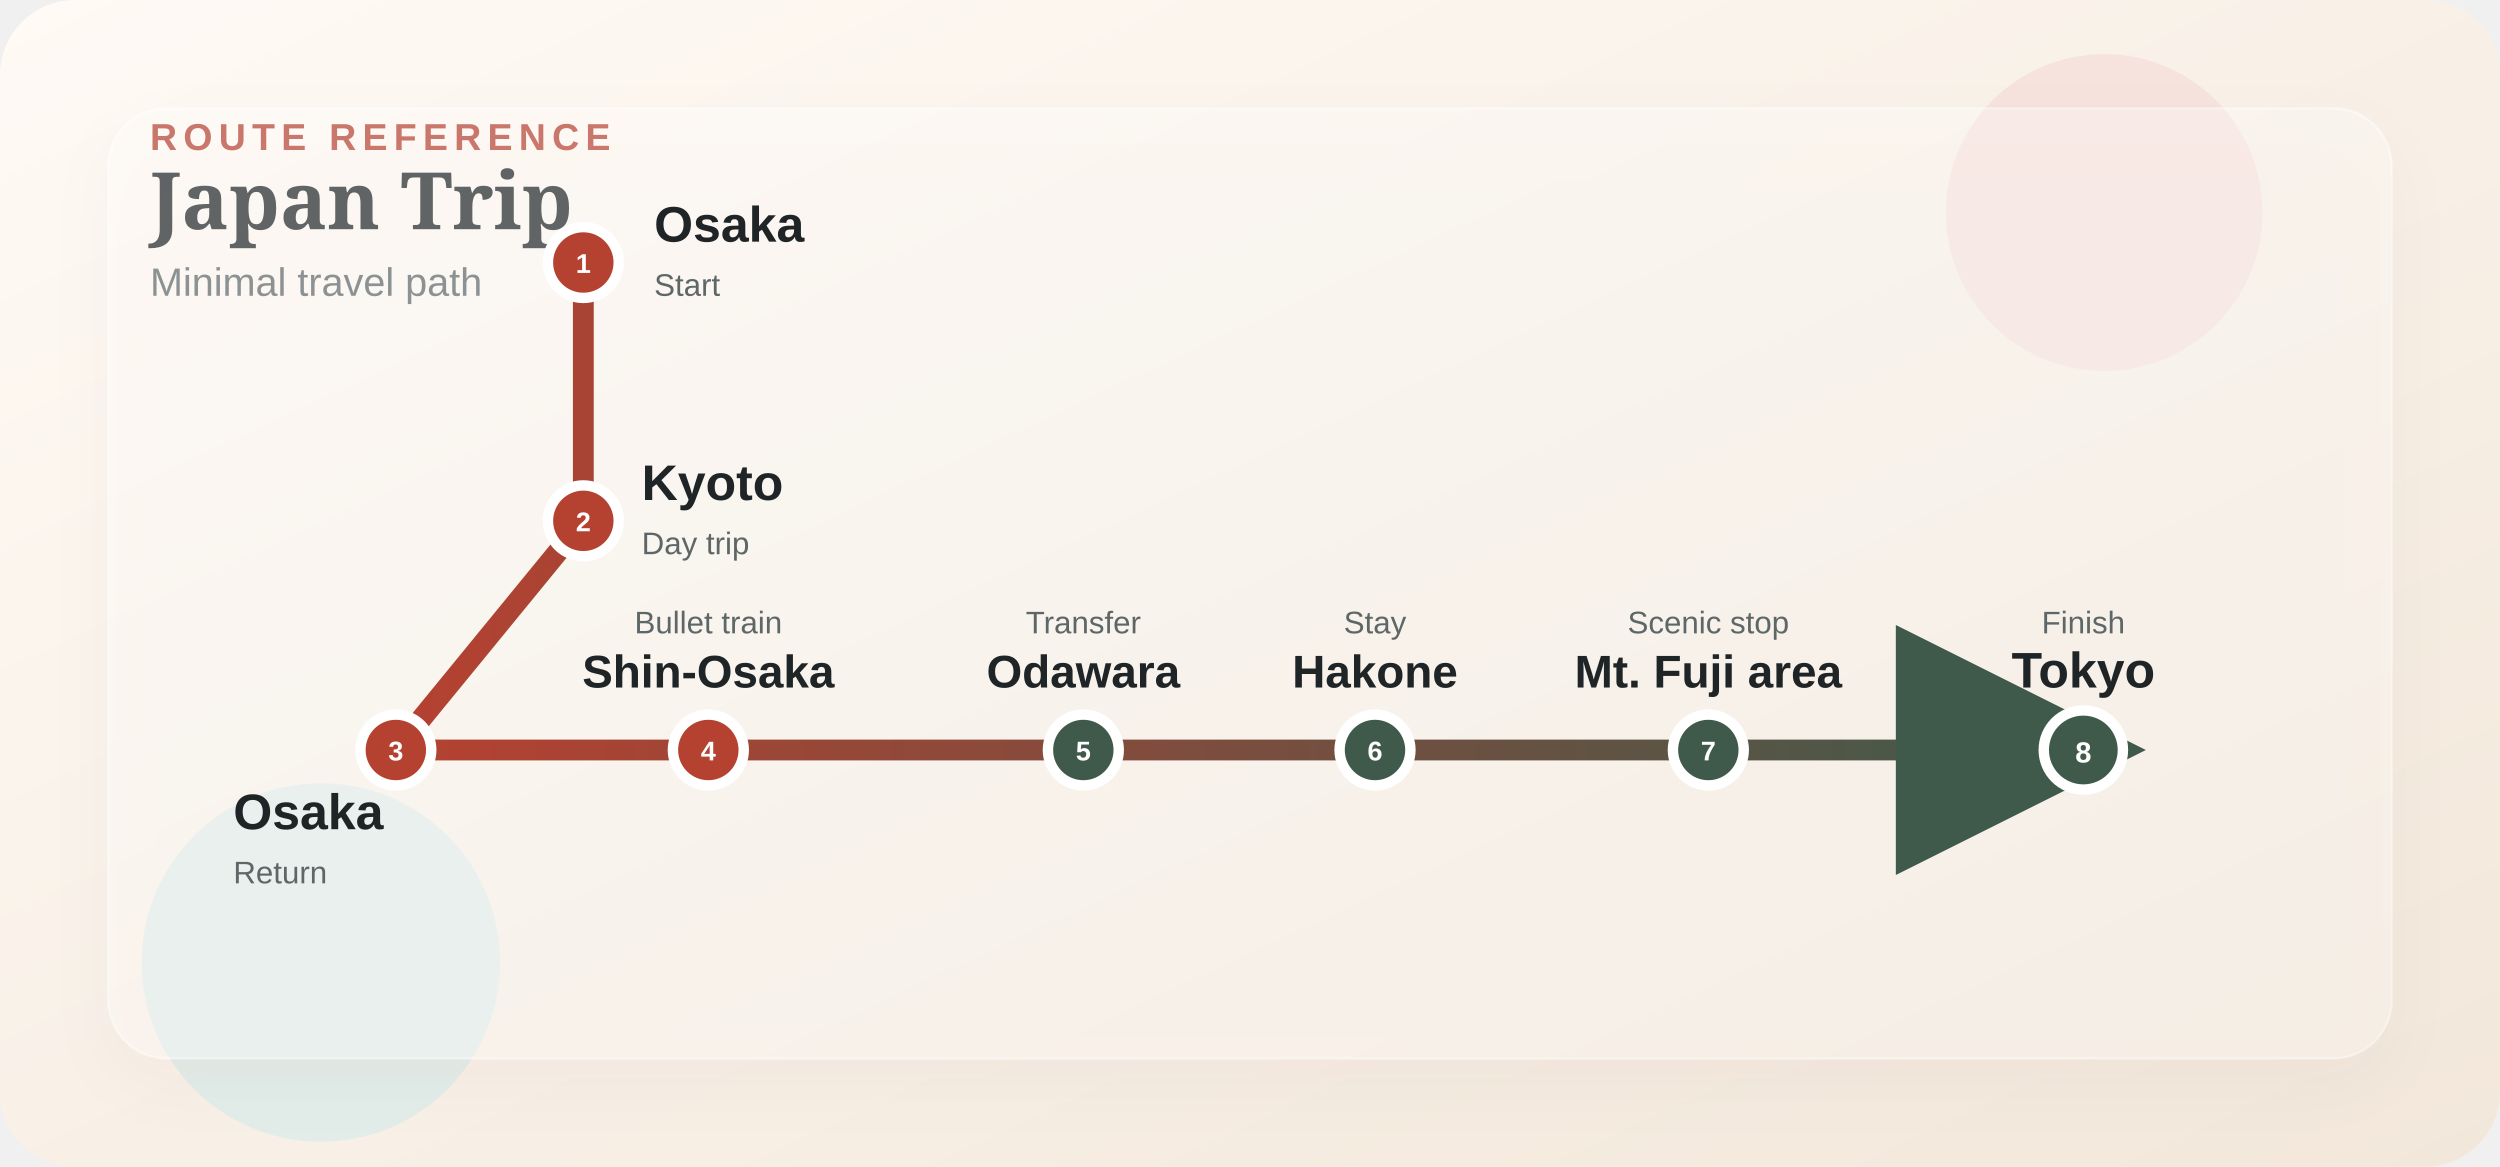
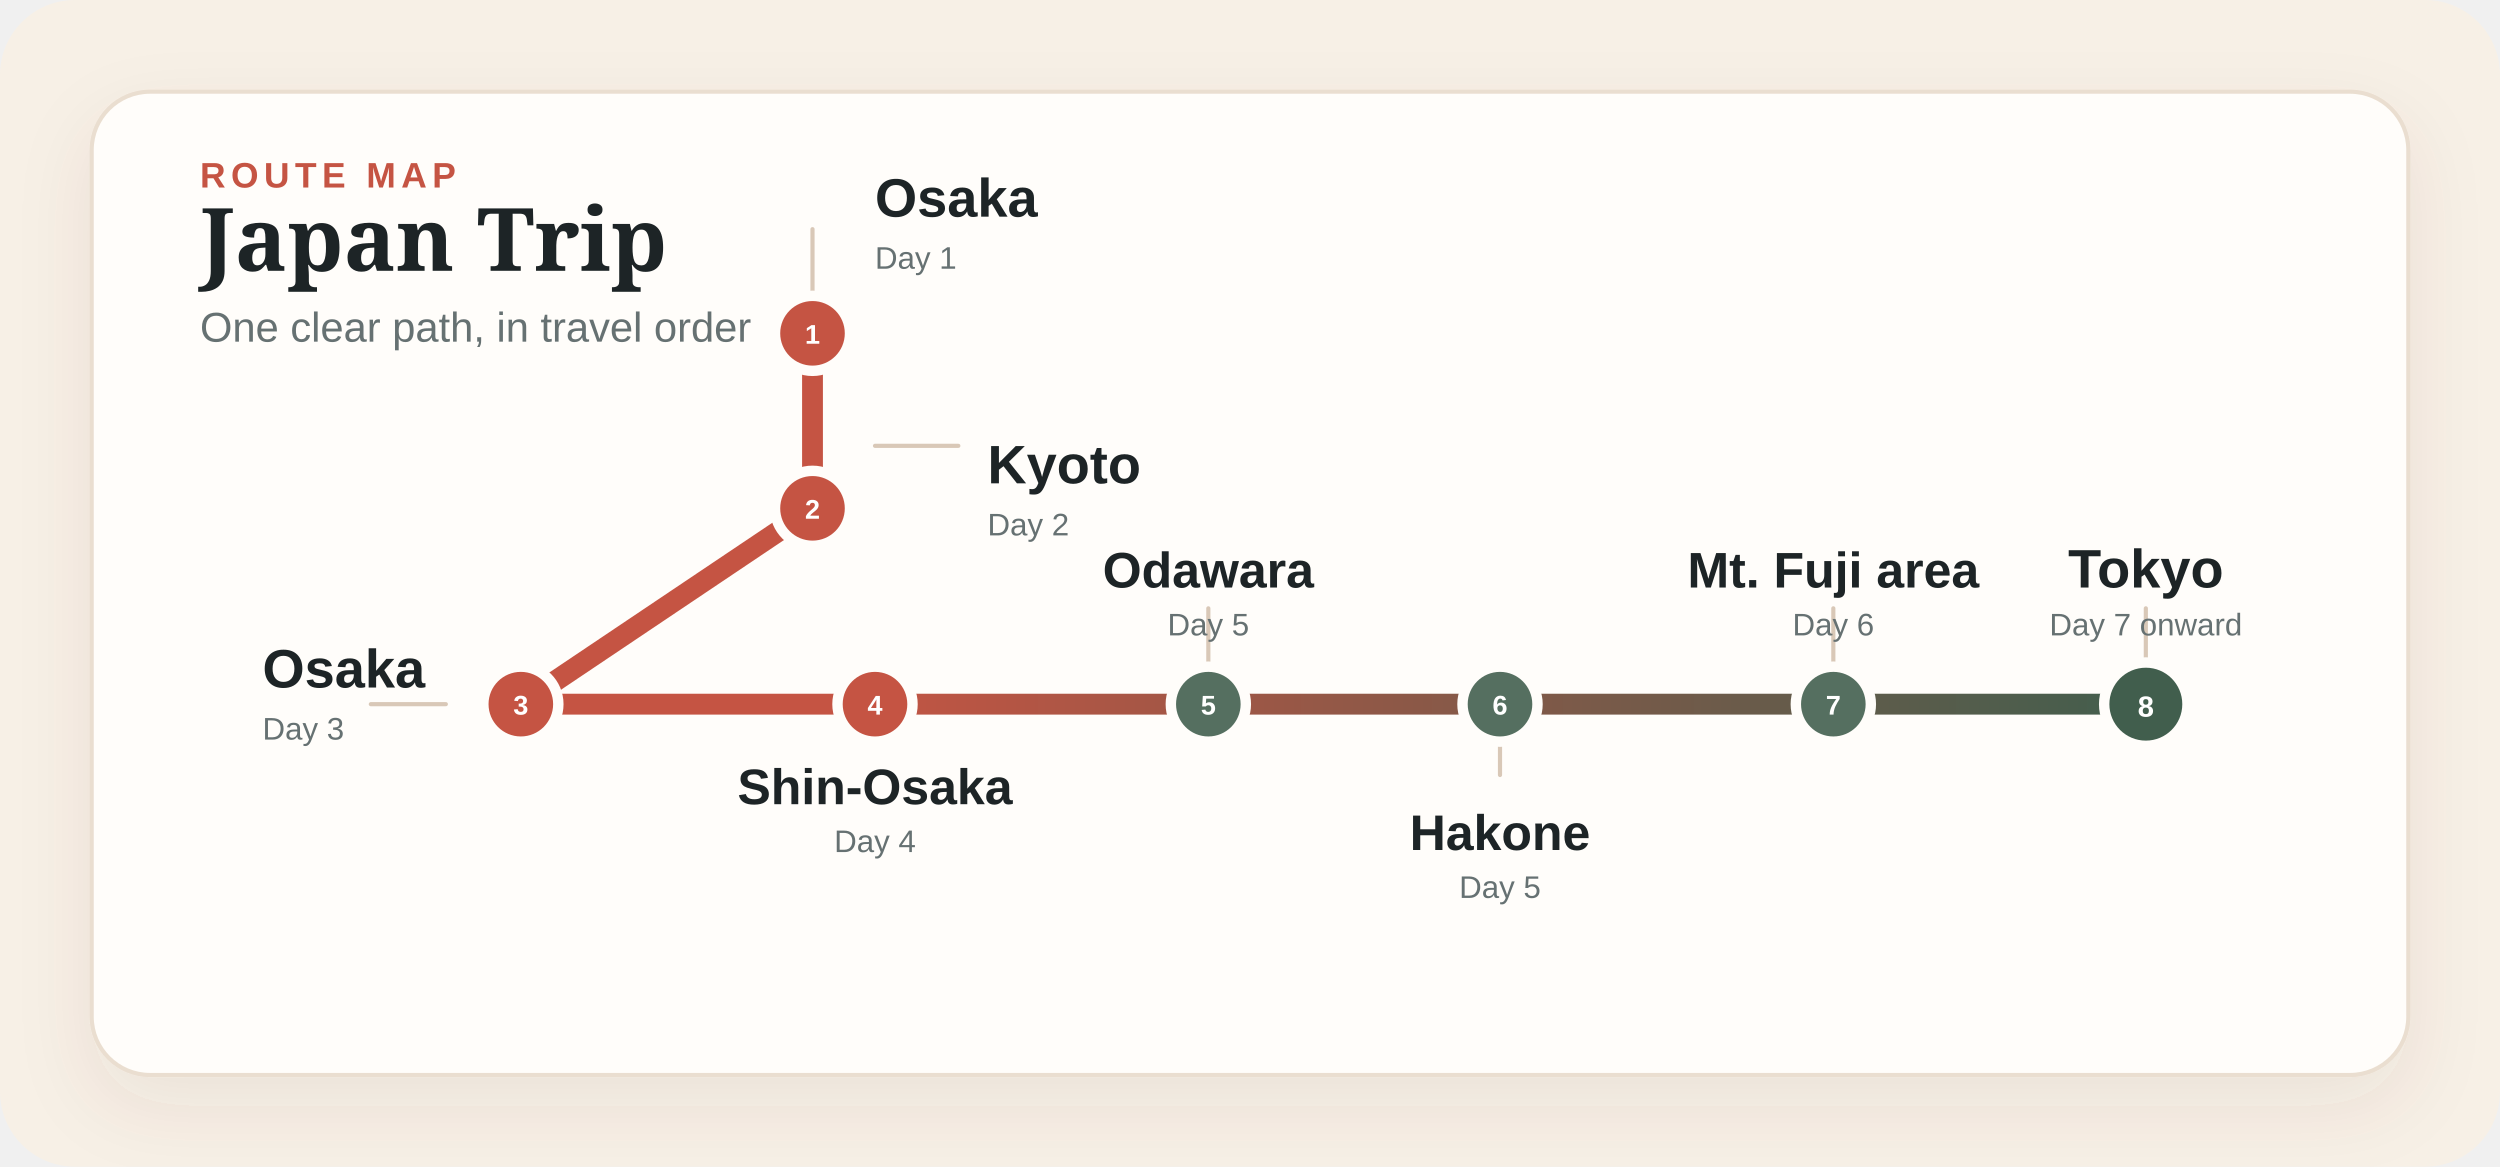
<svg xmlns="http://www.w3.org/2000/svg" viewBox="0 0 1200 560" role="img" aria-labelledby="title desc">
  <defs>
-     <linearGradient id="bg" x1="0%" y1="0%" x2="100%" y2="100%">
-       <stop offset="0%" stop-color="#fffaf5" />
-       <stop offset="100%" stop-color="#f2e7da" />
+     <linearGradient id="path" x1="20%" y1="0%" x2="100%" y2="0%">
+       <stop offset="0%" stop-color="#c55443" />
+       <stop offset="100%" stop-color="#415e4d" />
    </linearGradient>
-     <linearGradient id="line" x1="0%" y1="0%" x2="100%" y2="0%">
-       <stop offset="0%" stop-color="#b54131" />
-       <stop offset="100%" stop-color="#3f5a4b" />
-     </linearGradient>
-     <filter id="shadow" x="-10%" y="-10%" width="120%" height="120%">
-       <feDropShadow dx="0" dy="12" stdDeviation="16" flood-color="#5c3b27" flood-opacity="0.1" />
+     <filter id="panelShadow" x="-10%" y="-10%" width="120%" height="120%">
+       <feDropShadow dx="0" dy="14" stdDeviation="18" flood-color="#6c4c37" flood-opacity="0.08" />
    </filter>
-     <marker id="arrow" markerWidth="12" markerHeight="12" refX="9" refY="6" orient="auto">
-       <path d="M0 0L12 6L0 12Z" fill="#3f5a4b" />
-     </marker>
  </defs>
-   <rect width="1200" height="560" rx="36" fill="url(#bg)" />
-   <circle cx="1010" cy="102" r="76" fill="#f6e3dd" />
-   <circle cx="154" cy="462" r="86" fill="#e2ece8" />
-   <g transform="translate(72 72)">
-     <text x="0" y="0" fill="#b54131" font-size="18" font-weight="700" font-family="'Avenir Next', Arial, sans-serif" letter-spacing="3">ROUTE REFERENCE</text>
-     <text x="0" y="38" fill="#1f2527" font-size="38" font-weight="700" font-family="'Iowan Old Style', Georgia, serif">Japan Trip</text>
-     <text x="0" y="70" fill="#5e6768" font-size="19" font-family="'Avenir Next', Arial, sans-serif">Minimal travel path</text>
+   <rect width="1200" height="560" rx="36" fill="#f7f0e6" />
+   <g filter="url(#panelShadow)">
+     <rect x="44" y="44" width="1112" height="472" rx="28" fill="#fffdfa" stroke="#eaded0" stroke-width="2" />
  </g>
-   <g filter="url(#shadow)">
-     <rect x="52" y="52" width="1096" height="456" rx="28" fill="rgba(255,255,255,0.28)" stroke="rgba(255,255,255,0.4)" />
+   <g transform="translate(96 90)">
+     <text x="0" y="0" fill="#c55443" font-size="17" font-weight="700" font-family="'Avenir Next', Arial, sans-serif" letter-spacing="2.6">ROUTE MAP</text>
+     <text x="0" y="40" fill="#1d2426" font-size="42" font-weight="700" font-family="'Iowan Old Style', Georgia, serif">Japan Trip</text>
+     <text x="0" y="74" fill="#667172" font-size="20" font-family="'Avenir Next', Arial, sans-serif">One clear path, in travel order</text>
  </g>
-   <path d="M280 126V250L190 360H1000" fill="none" stroke="url(#line)" stroke-width="10" stroke-linecap="round" stroke-linejoin="round" marker-end="url(#arrow)" />
+   <path d="M390 160V244L250 338H1030" fill="none" stroke="url(#path)" stroke-width="10" stroke-linecap="round" stroke-linejoin="round" />
+   <g fill="none" stroke="#d9c8b7" stroke-width="2" stroke-linecap="round">
+     <path d="M390 110V146" />
+     <path d="M420 214H460" />
+     <path d="M214 338H178" />
+     <path d="M580 338V292" />
+     <path d="M720 338V372" />
+     <path d="M880 338V292" />
+     <path d="M1030 338V292" />
+   </g>
  <g font-family="'Avenir Next', Arial, sans-serif" text-anchor="middle">
-     <g transform="translate(280 126)">
-       <circle r="17" fill="#b54131" stroke="#ffffff" stroke-width="5" />
+     <g transform="translate(390 160)">
+       <circle r="18" fill="#c55443" stroke="#fffdfa" stroke-width="5" />
      <text y="5" fill="#ffffff" font-size="13" font-weight="700">1</text>
    </g>
-     <g transform="translate(280 250)">
-       <circle r="17" fill="#b54131" stroke="#ffffff" stroke-width="5" />
+     <g transform="translate(390 244)">
+       <circle r="18" fill="#c55443" stroke="#fffdfa" stroke-width="5" />
      <text y="5" fill="#ffffff" font-size="13" font-weight="700">2</text>
    </g>
-     <g transform="translate(190 360)">
-       <circle r="17" fill="#b54131" stroke="#ffffff" stroke-width="5" />
+     <g transform="translate(250 338)">
+       <circle r="18" fill="#c55443" stroke="#fffdfa" stroke-width="5" />
      <text y="5" fill="#ffffff" font-size="13" font-weight="700">3</text>
    </g>
-     <g transform="translate(340 360)">
-       <circle r="17" fill="#b54131" stroke="#ffffff" stroke-width="5" />
+     <g transform="translate(420 338)">
+       <circle r="18" fill="#c55443" stroke="#fffdfa" stroke-width="5" />
      <text y="5" fill="#ffffff" font-size="13" font-weight="700">4</text>
    </g>
-     <g transform="translate(520 360)">
-       <circle r="17" fill="#3f5a4b" stroke="#ffffff" stroke-width="5" />
+     <g transform="translate(580 338)">
+       <circle r="18" fill="#556f60" stroke="#fffdfa" stroke-width="5" />
      <text y="5" fill="#ffffff" font-size="13" font-weight="700">5</text>
    </g>
-     <g transform="translate(660 360)">
-       <circle r="17" fill="#3f5a4b" stroke="#ffffff" stroke-width="5" />
+     <g transform="translate(720 338)">
+       <circle r="18" fill="#556f60" stroke="#fffdfa" stroke-width="5" />
      <text y="5" fill="#ffffff" font-size="13" font-weight="700">6</text>
    </g>
-     <g transform="translate(820 360)">
-       <circle r="17" fill="#3f5a4b" stroke="#ffffff" stroke-width="5" />
+     <g transform="translate(880 338)">
+       <circle r="18" fill="#556f60" stroke="#fffdfa" stroke-width="5" />
      <text y="5" fill="#ffffff" font-size="13" font-weight="700">7</text>
    </g>
-     <g transform="translate(1000 360)">
-       <circle r="19" fill="#3f5a4b" stroke="#ffffff" stroke-width="5" />
+     <g transform="translate(1030 338)">
+       <circle r="20" fill="#415e4d" stroke="#fffdfa" stroke-width="5" />
      <text y="6" fill="#ffffff" font-size="14" font-weight="700">8</text>
    </g>
  </g>
-   <g fill="#1f2527" font-family="'Avenir Next', Arial, sans-serif">
-     <text x="314" y="116" font-size="24" font-weight="700">Osaka</text>
-     <text x="314" y="142" font-size="15" fill="#5e6768">Start</text>
-     <text x="308" y="240" font-size="24" font-weight="700">Kyoto</text>
-     <text x="308" y="266" font-size="15" fill="#5e6768">Day trip</text>
-     <text x="112" y="398" font-size="24" font-weight="700">Osaka</text>
-     <text x="112" y="424" font-size="15" fill="#5e6768">Return</text>
-     <text x="340" y="330" text-anchor="middle" font-size="22" font-weight="700">Shin-Osaka</text>
-     <text x="340" y="304" text-anchor="middle" font-size="15" fill="#5e6768">Bullet train</text>
-     <text x="520" y="330" text-anchor="middle" font-size="22" font-weight="700">Odawara</text>
-     <text x="520" y="304" text-anchor="middle" font-size="15" fill="#5e6768">Transfer</text>
-     <text x="660" y="330" text-anchor="middle" font-size="22" font-weight="700">Hakone</text>
-     <text x="660" y="304" text-anchor="middle" font-size="15" fill="#5e6768">Stay</text>
-     <text x="820" y="330" text-anchor="middle" font-size="22" font-weight="700">Mt. Fuji area</text>
-     <text x="820" y="304" text-anchor="middle" font-size="15" fill="#5e6768">Scenic stop</text>
-     <text x="1000" y="330" text-anchor="middle" font-size="24" font-weight="700">Tokyo</text>
-     <text x="1000" y="304" text-anchor="middle" font-size="15" fill="#5e6768">Finish</text>
+   <g fill="#1d2426" font-family="'Avenir Next', Arial, sans-serif">
+     <text x="420" y="104" font-size="26" font-weight="700">Osaka</text>
+     <text x="420" y="129" font-size="15" fill="#667172">Day 1</text>
+     <text x="474" y="232" font-size="26" font-weight="700">Kyoto</text>
+     <text x="474" y="257" font-size="15" fill="#667172">Day 2</text>
+     <text x="126" y="330" font-size="26" font-weight="700">Osaka</text>
+     <text x="126" y="355" font-size="15" fill="#667172">Day 3</text>
+     <text x="420" y="386" text-anchor="middle" font-size="24" font-weight="700">Shin-Osaka</text>
+     <text x="420" y="409" text-anchor="middle" font-size="15" fill="#667172">Day 4</text>
+     <text x="580" y="282" text-anchor="middle" font-size="24" font-weight="700">Odawara</text>
+     <text x="580" y="305" text-anchor="middle" font-size="15" fill="#667172">Day 5</text>
+     <text x="720" y="408" text-anchor="middle" font-size="24" font-weight="700">Hakone</text>
+     <text x="720" y="431" text-anchor="middle" font-size="15" fill="#667172">Day 5</text>
+     <text x="880" y="282" text-anchor="middle" font-size="24" font-weight="700">Mt. Fuji area</text>
+     <text x="880" y="305" text-anchor="middle" font-size="15" fill="#667172">Day 6</text>
+     <text x="1030" y="282" text-anchor="middle" font-size="26" font-weight="700">Tokyo</text>
+     <text x="1030" y="305" text-anchor="middle" font-size="15" fill="#667172">Day 7 onward</text>
  </g>
</svg>
